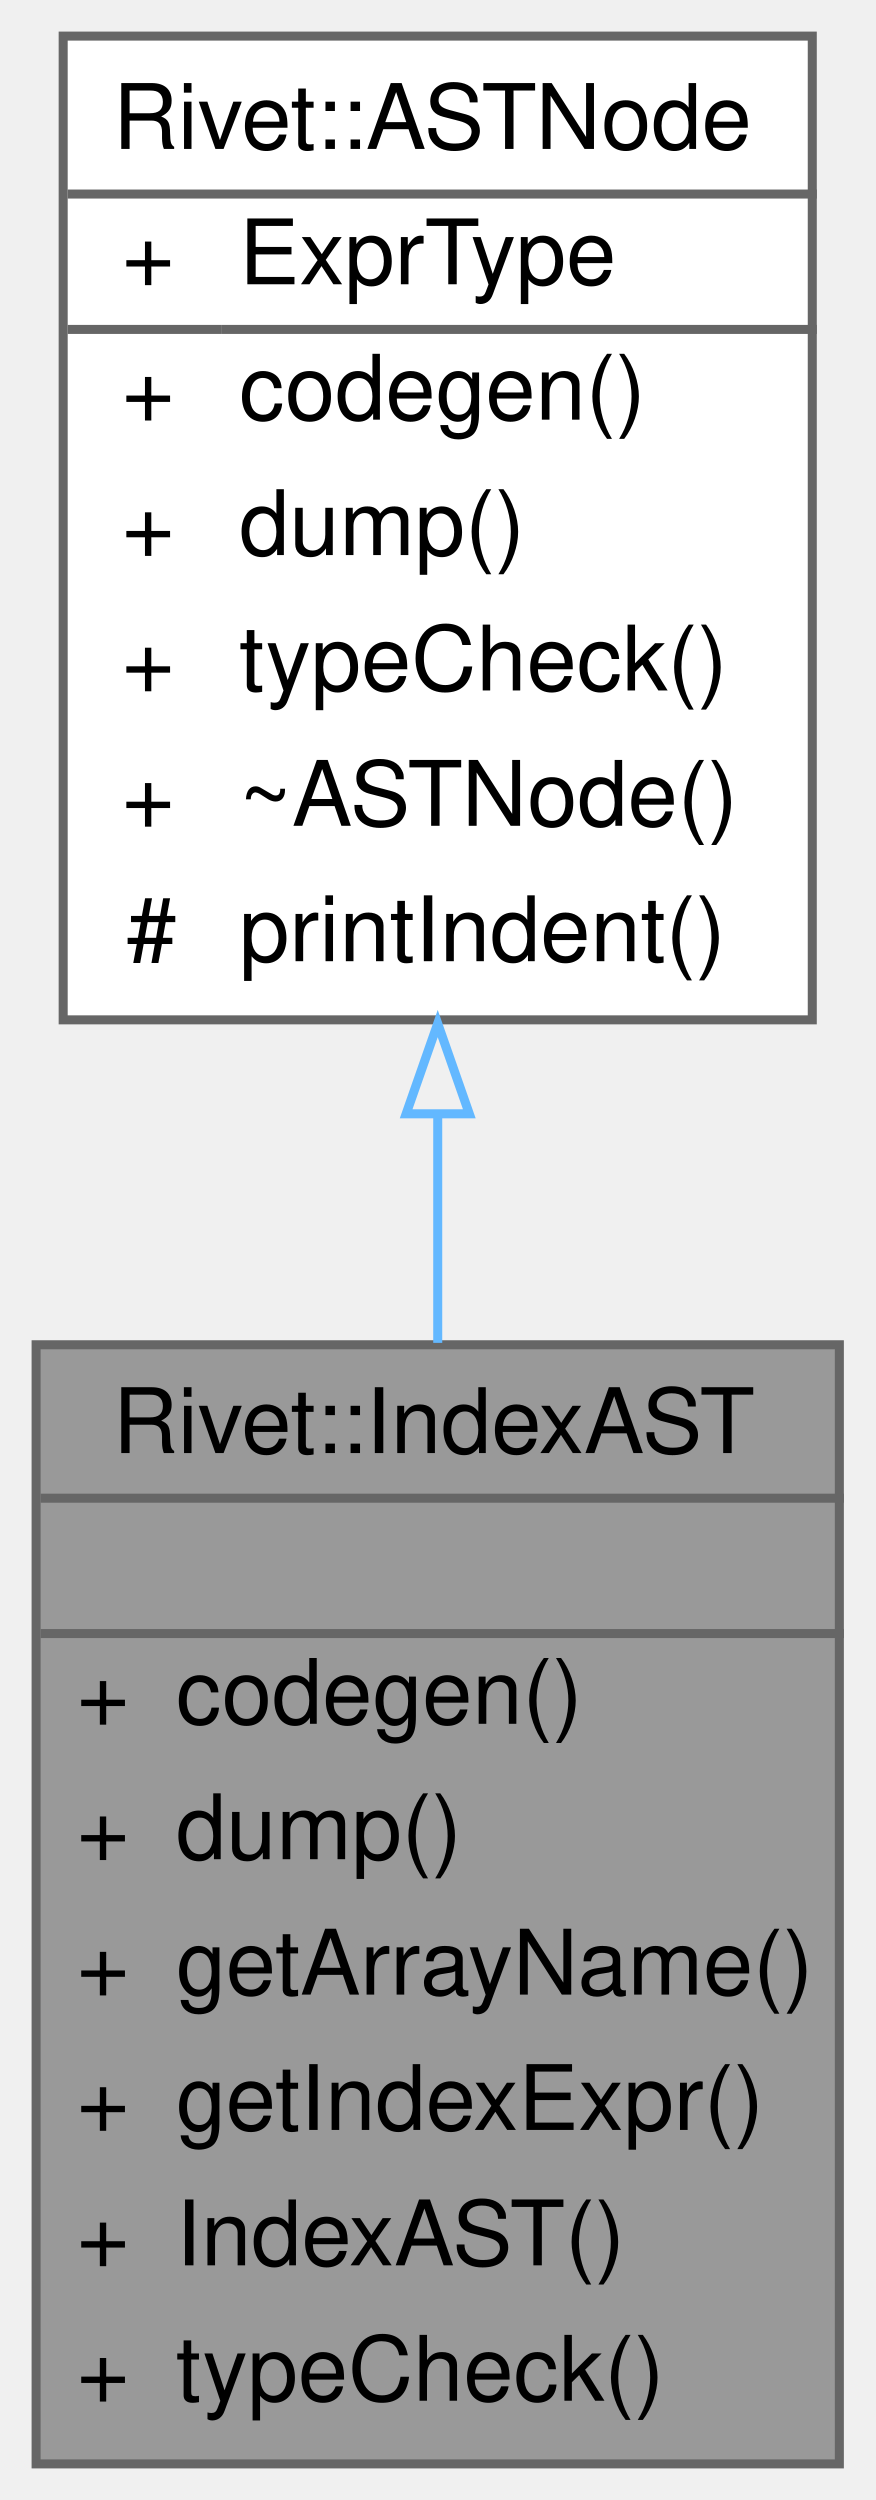
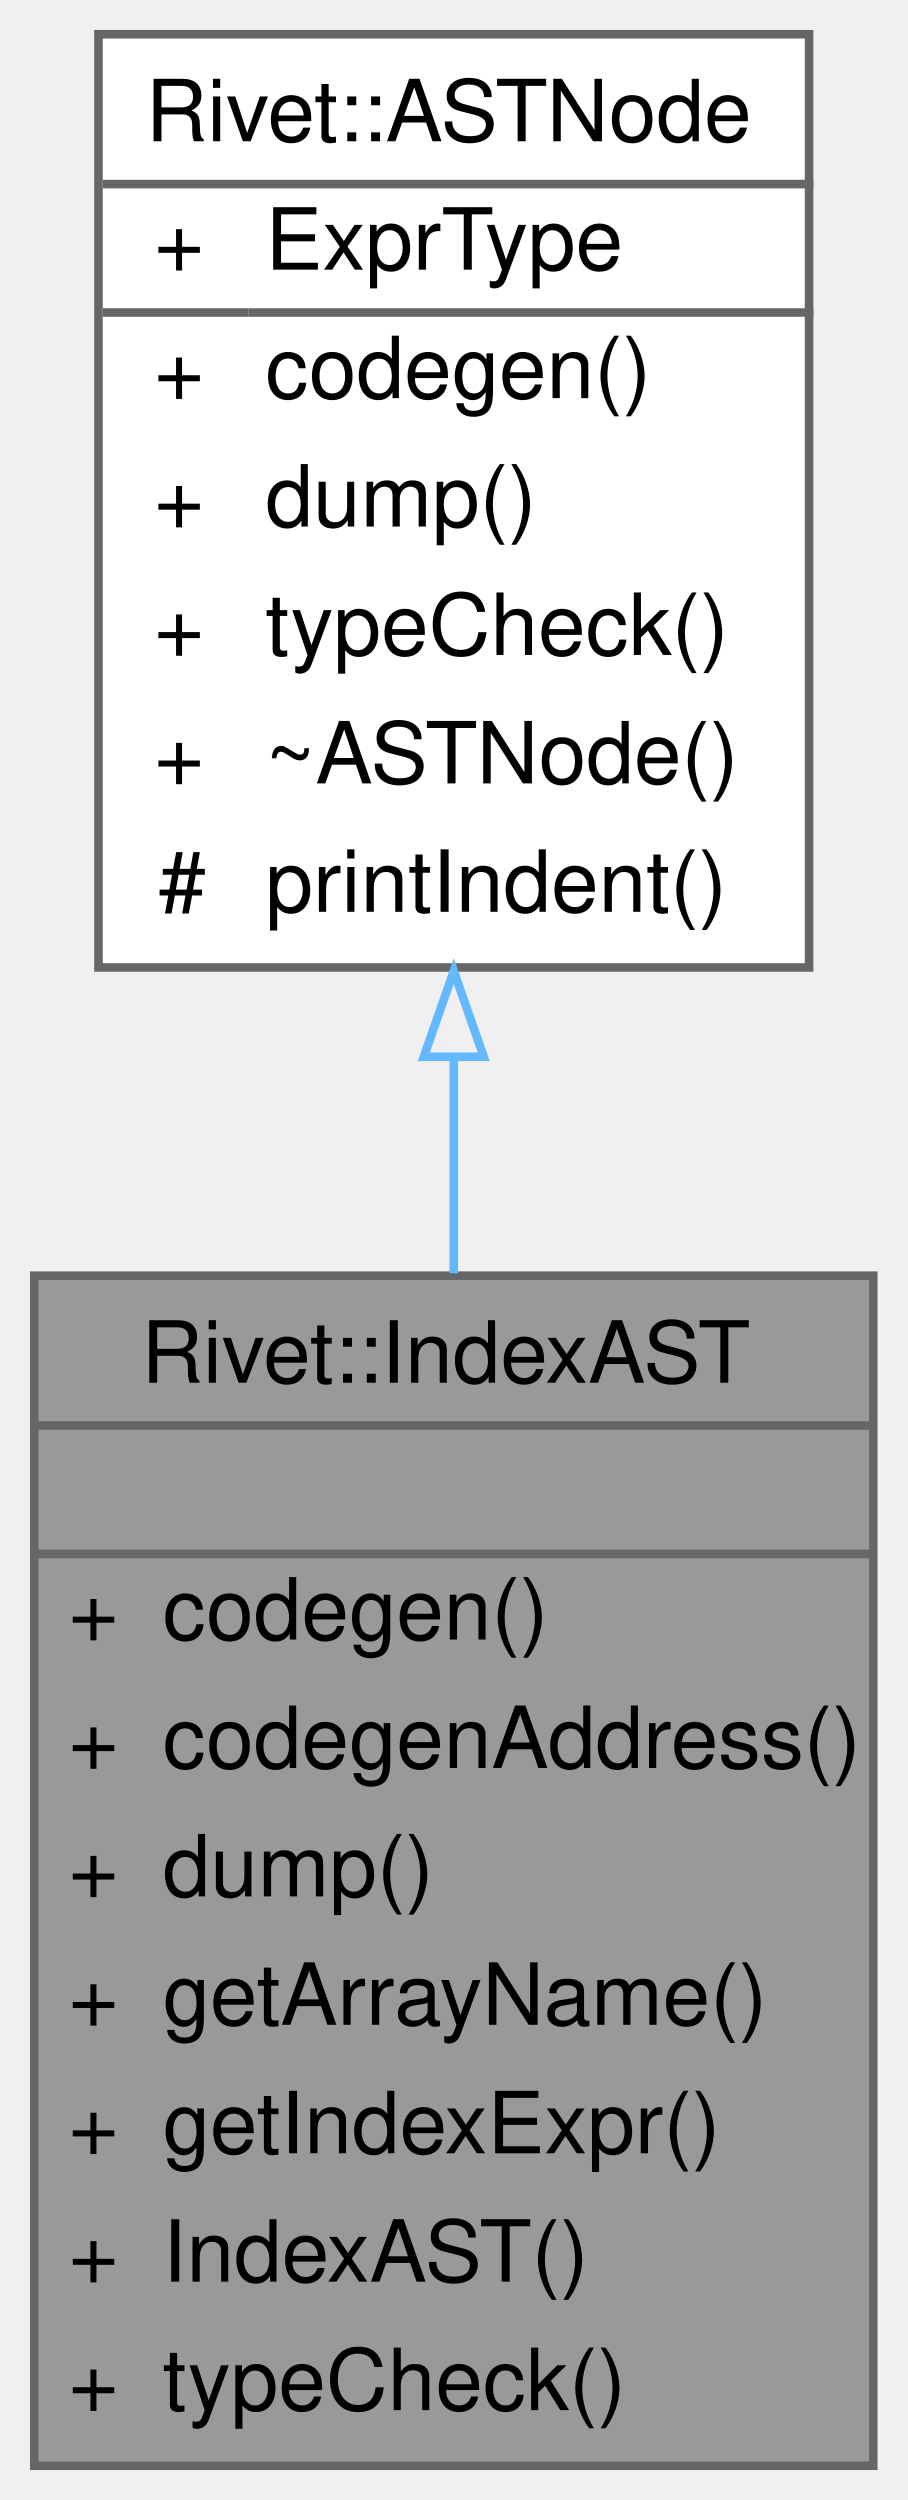
- <svg xmlns="http://www.w3.org/2000/svg" xmlns:xlink="http://www.w3.org/1999/xlink" width="97pt" height="277pt" viewBox="0.00 0.00 97.00 277.00">
-   <g id="graph0" class="graph" transform="scale(1 1) rotate(0) translate(4 273)">
+ <svg xmlns="http://www.w3.org/2000/svg" xmlns:xlink="http://www.w3.org/1999/xlink" width="106pt" height="292pt" viewBox="0.00 0.00 106.00 292.00">
+   <g id="graph0" class="graph" transform="scale(1 1) rotate(0) translate(4 288)">
    <g id="Node000001" class="node">
      <g id="a_Node000001">
        <a xlink:title="Node containing array indexing statements (x[i]).">
-           <polygon fill="#999999" stroke="transparent" points="89,-124 0,-124 0,0 89,0 89,-124" />
-           <text text-anchor="start" x="8.5" y="-112" font-family="Helvetica,sans-Serif" font-size="10.00">Rivet::IndexAST</text>
-           <text text-anchor="start" x="43" y="-97" font-family="Helvetica,sans-Serif" font-size="10.00"> </text>
-           <text text-anchor="start" x="4.5" y="-82" font-family="Helvetica,sans-Serif" font-size="10.00">+</text>
-           <text text-anchor="start" x="15.5" y="-82" font-family="Helvetica,sans-Serif" font-size="10.00">codegen()</text>
-           <text text-anchor="start" x="4.5" y="-67" font-family="Helvetica,sans-Serif" font-size="10.00">+</text>
-           <text text-anchor="start" x="15.5" y="-67" font-family="Helvetica,sans-Serif" font-size="10.00">dump()</text>
-           <text text-anchor="start" x="4.5" y="-52" font-family="Helvetica,sans-Serif" font-size="10.00">+</text>
-           <text text-anchor="start" x="15.5" y="-52" font-family="Helvetica,sans-Serif" font-size="10.00">getArrayName()</text>
-           <text text-anchor="start" x="4.5" y="-37" font-family="Helvetica,sans-Serif" font-size="10.00">+</text>
-           <text text-anchor="start" x="15.5" y="-37" font-family="Helvetica,sans-Serif" font-size="10.00">getIndexExpr()</text>
-           <text text-anchor="start" x="4.5" y="-22" font-family="Helvetica,sans-Serif" font-size="10.00">+</text>
-           <text text-anchor="start" x="15.5" y="-22" font-family="Helvetica,sans-Serif" font-size="10.00">IndexAST()</text>
-           <text text-anchor="start" x="4.5" y="-7" font-family="Helvetica,sans-Serif" font-size="10.00">+</text>
-           <text text-anchor="start" x="15.5" y="-7" font-family="Helvetica,sans-Serif" font-size="10.00">typeCheck()</text>
-           <polygon fill="#666666" stroke="#666666" points="0.5,-107 0.5,-107 89.5,-107 89.5,-107 0.5,-107" />
-           <polygon fill="#666666" stroke="#666666" points="0.5,-92 0.5,-92 89.5,-92 89.5,-92 0.5,-92" />
-           <polygon fill="none" stroke="#666666" points="0,0 0,-124 89,-124 89,0 0,0" />
+           <polygon fill="#999999" stroke="transparent" points="98,-139 0,-139 0,0 98,0 98,-139" />
+           <text text-anchor="start" x="12.5" y="-126.5" font-family="Helvetica,sans-Serif" font-size="10.00">Rivet::IndexAST</text>
+           <text text-anchor="start" x="47" y="-111.5" font-family="Helvetica,sans-Serif" font-size="10.00"> </text>
+           <text text-anchor="start" x="4" y="-96.5" font-family="Helvetica,sans-Serif" font-size="10.00">+</text>
+           <text text-anchor="start" x="15" y="-96.5" font-family="Helvetica,sans-Serif" font-size="10.00">codegen()</text>
+           <text text-anchor="start" x="4" y="-81.5" font-family="Helvetica,sans-Serif" font-size="10.00">+</text>
+           <text text-anchor="start" x="15" y="-81.5" font-family="Helvetica,sans-Serif" font-size="10.00">codegenAddress()</text>
+           <text text-anchor="start" x="4" y="-66.5" font-family="Helvetica,sans-Serif" font-size="10.00">+</text>
+           <text text-anchor="start" x="15" y="-66.5" font-family="Helvetica,sans-Serif" font-size="10.00">dump()</text>
+           <text text-anchor="start" x="4" y="-51.5" font-family="Helvetica,sans-Serif" font-size="10.00">+</text>
+           <text text-anchor="start" x="15" y="-51.5" font-family="Helvetica,sans-Serif" font-size="10.00">getArrayName()</text>
+           <text text-anchor="start" x="4" y="-36.5" font-family="Helvetica,sans-Serif" font-size="10.00">+</text>
+           <text text-anchor="start" x="15" y="-36.5" font-family="Helvetica,sans-Serif" font-size="10.00">getIndexExpr()</text>
+           <text text-anchor="start" x="4" y="-21.5" font-family="Helvetica,sans-Serif" font-size="10.00">+</text>
+           <text text-anchor="start" x="15" y="-21.5" font-family="Helvetica,sans-Serif" font-size="10.00">IndexAST()</text>
+           <text text-anchor="start" x="4" y="-6.5" font-family="Helvetica,sans-Serif" font-size="10.00">+</text>
+           <text text-anchor="start" x="15" y="-6.5" font-family="Helvetica,sans-Serif" font-size="10.00">typeCheck()</text>
+           <polygon fill="#666666" stroke="#666666" points="0,-121.5 0,-121.5 98,-121.5 98,-121.5 0,-121.5" />
+           <polygon fill="#666666" stroke="#666666" points="0,-106.5 0,-106.5 98,-106.5 98,-106.5 0,-106.5" />
+           <polygon fill="none" stroke="#666666" points="0,0 0,-139 98,-139 98,0 0,0" />
        </a>
      </g>
    </g>
    <g id="Node000002" class="node">
      <g id="a_Node000002">
        <a xlink:href="classRivet_1_1ASTNode.html" target="_top" xlink:title="The pure virtual base class for all Abstract Syntax Tree nodes.">
-           <polygon fill="white" stroke="transparent" points="86,-269 3,-269 3,-160 86,-160 86,-269" />
-           <text text-anchor="start" x="8.5" y="-256.5" font-family="Helvetica,sans-Serif" font-size="10.00">Rivet::ASTNode</text>
-           <text text-anchor="start" x="9.5" y="-241.5" font-family="Helvetica,sans-Serif" font-size="10.00">+</text>
-           <text text-anchor="start" x="22.5" y="-241.5" font-family="Helvetica,sans-Serif" font-size="10.00">ExprType</text>
-           <text text-anchor="start" x="9.5" y="-226.5" font-family="Helvetica,sans-Serif" font-size="10.00">+</text>
-           <text text-anchor="start" x="22.5" y="-226.5" font-family="Helvetica,sans-Serif" font-size="10.00">codegen()</text>
-           <text text-anchor="start" x="9.5" y="-211.5" font-family="Helvetica,sans-Serif" font-size="10.00">+</text>
-           <text text-anchor="start" x="22.5" y="-211.5" font-family="Helvetica,sans-Serif" font-size="10.00">dump()</text>
-           <text text-anchor="start" x="9.5" y="-196.5" font-family="Helvetica,sans-Serif" font-size="10.00">+</text>
-           <text text-anchor="start" x="22.5" y="-196.5" font-family="Helvetica,sans-Serif" font-size="10.00">typeCheck()</text>
-           <text text-anchor="start" x="9.5" y="-181.5" font-family="Helvetica,sans-Serif" font-size="10.00">+</text>
-           <text text-anchor="start" x="22.5" y="-181.5" font-family="Helvetica,sans-Serif" font-size="10.00">~ASTNode()</text>
-           <text text-anchor="start" x="10" y="-166.5" font-family="Helvetica,sans-Serif" font-size="10.00">#</text>
-           <text text-anchor="start" x="22.5" y="-166.5" font-family="Helvetica,sans-Serif" font-size="10.00">printIndent()</text>
-           <polygon fill="#666666" stroke="#666666" points="3.5,-251.5 3.5,-251.5 86.5,-251.5 86.5,-251.5 3.5,-251.5" />
-           <polygon fill="#666666" stroke="#666666" points="3.5,-236.5 3.5,-236.5 20.5,-236.5 20.5,-236.5 3.5,-236.5" />
-           <polygon fill="#666666" stroke="#666666" points="20.5,-236.5 20.5,-236.5 86.5,-236.5 86.5,-236.5 20.5,-236.5" />
-           <polygon fill="none" stroke="#666666" points="3,-160 3,-269 86,-269 86,-160 3,-160" />
+           <polygon fill="white" stroke="transparent" points="90.5,-284 7.5,-284 7.5,-175 90.5,-175 90.5,-284" />
+           <text text-anchor="start" x="13" y="-271.5" font-family="Helvetica,sans-Serif" font-size="10.00">Rivet::ASTNode</text>
+           <text text-anchor="start" x="14" y="-256.5" font-family="Helvetica,sans-Serif" font-size="10.00">+</text>
+           <text text-anchor="start" x="27" y="-256.5" font-family="Helvetica,sans-Serif" font-size="10.00">ExprType</text>
+           <text text-anchor="start" x="14" y="-241.5" font-family="Helvetica,sans-Serif" font-size="10.00">+</text>
+           <text text-anchor="start" x="27" y="-241.5" font-family="Helvetica,sans-Serif" font-size="10.00">codegen()</text>
+           <text text-anchor="start" x="14" y="-226.5" font-family="Helvetica,sans-Serif" font-size="10.00">+</text>
+           <text text-anchor="start" x="27" y="-226.5" font-family="Helvetica,sans-Serif" font-size="10.00">dump()</text>
+           <text text-anchor="start" x="14" y="-211.5" font-family="Helvetica,sans-Serif" font-size="10.00">+</text>
+           <text text-anchor="start" x="27" y="-211.5" font-family="Helvetica,sans-Serif" font-size="10.00">typeCheck()</text>
+           <text text-anchor="start" x="14" y="-196.5" font-family="Helvetica,sans-Serif" font-size="10.00">+</text>
+           <text text-anchor="start" x="27" y="-196.5" font-family="Helvetica,sans-Serif" font-size="10.00">~ASTNode()</text>
+           <text text-anchor="start" x="14.5" y="-181.5" font-family="Helvetica,sans-Serif" font-size="10.00">#</text>
+           <text text-anchor="start" x="27" y="-181.5" font-family="Helvetica,sans-Serif" font-size="10.00">printIndent()</text>
+           <polygon fill="#666666" stroke="#666666" points="8,-266.5 8,-266.5 91,-266.5 91,-266.5 8,-266.5" />
+           <polygon fill="#666666" stroke="#666666" points="8,-251.5 8,-251.5 25,-251.5 25,-251.5 8,-251.5" />
+           <polygon fill="#666666" stroke="#666666" points="25,-251.5 25,-251.5 91,-251.5 91,-251.5 25,-251.5" />
+           <polygon fill="none" stroke="#666666" points="7.5,-175 7.5,-284 90.5,-284 90.5,-175 7.5,-175" />
        </a>
      </g>
    </g>
    <g id="edge1_Node000001_Node000002" class="edge">
      <g id="a_edge1_Node000001_Node000002">
        <a xlink:title=" ">
-           <path fill="none" stroke="#63b8ff" d="M44.5,-149.49C44.5,-141.11 44.5,-132.54 44.5,-124.21" />
-           <polygon fill="none" stroke="#63b8ff" points="41,-149.59 44.5,-159.59 48,-149.59 41,-149.59" />
+           <path fill="none" stroke="#63b8ff" d="M49,-164.55C49,-156.23 49,-147.67 49,-139.28" />
+           <polygon fill="none" stroke="#63b8ff" points="45.5,-164.57 49,-174.57 52.5,-164.57 45.5,-164.57" />
        </a>
      </g>
    </g>
  </g>
</svg>
